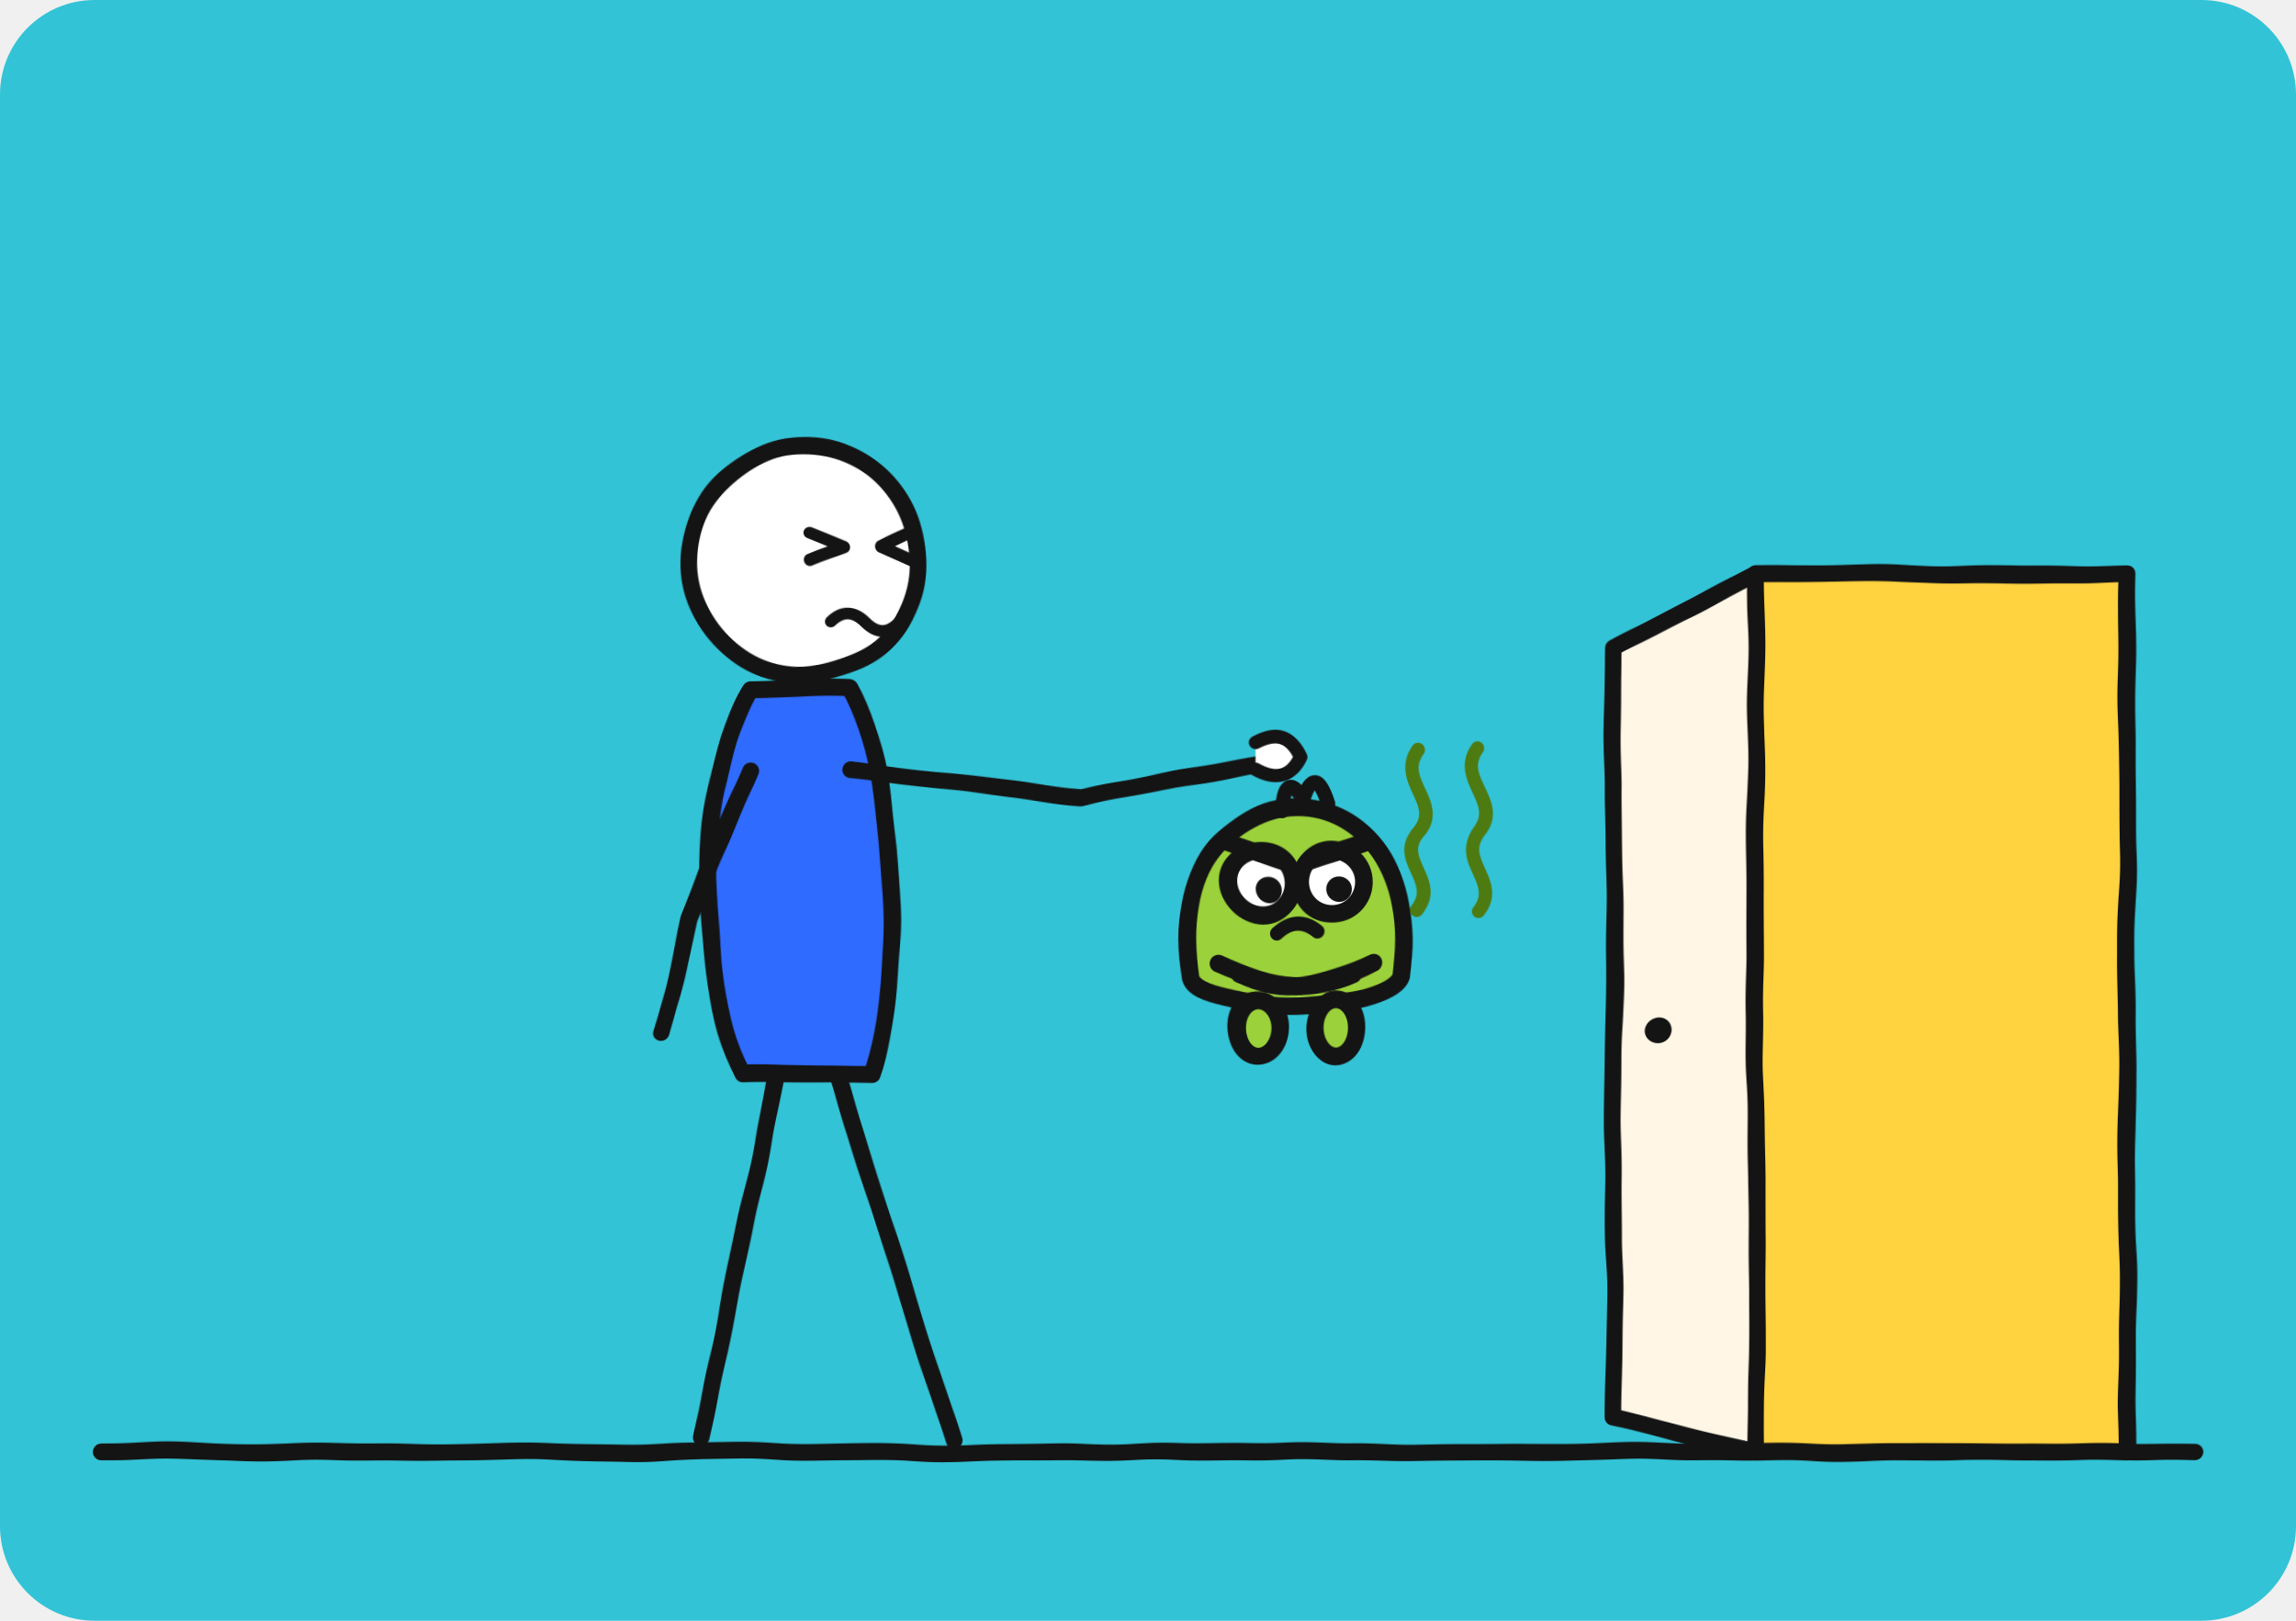
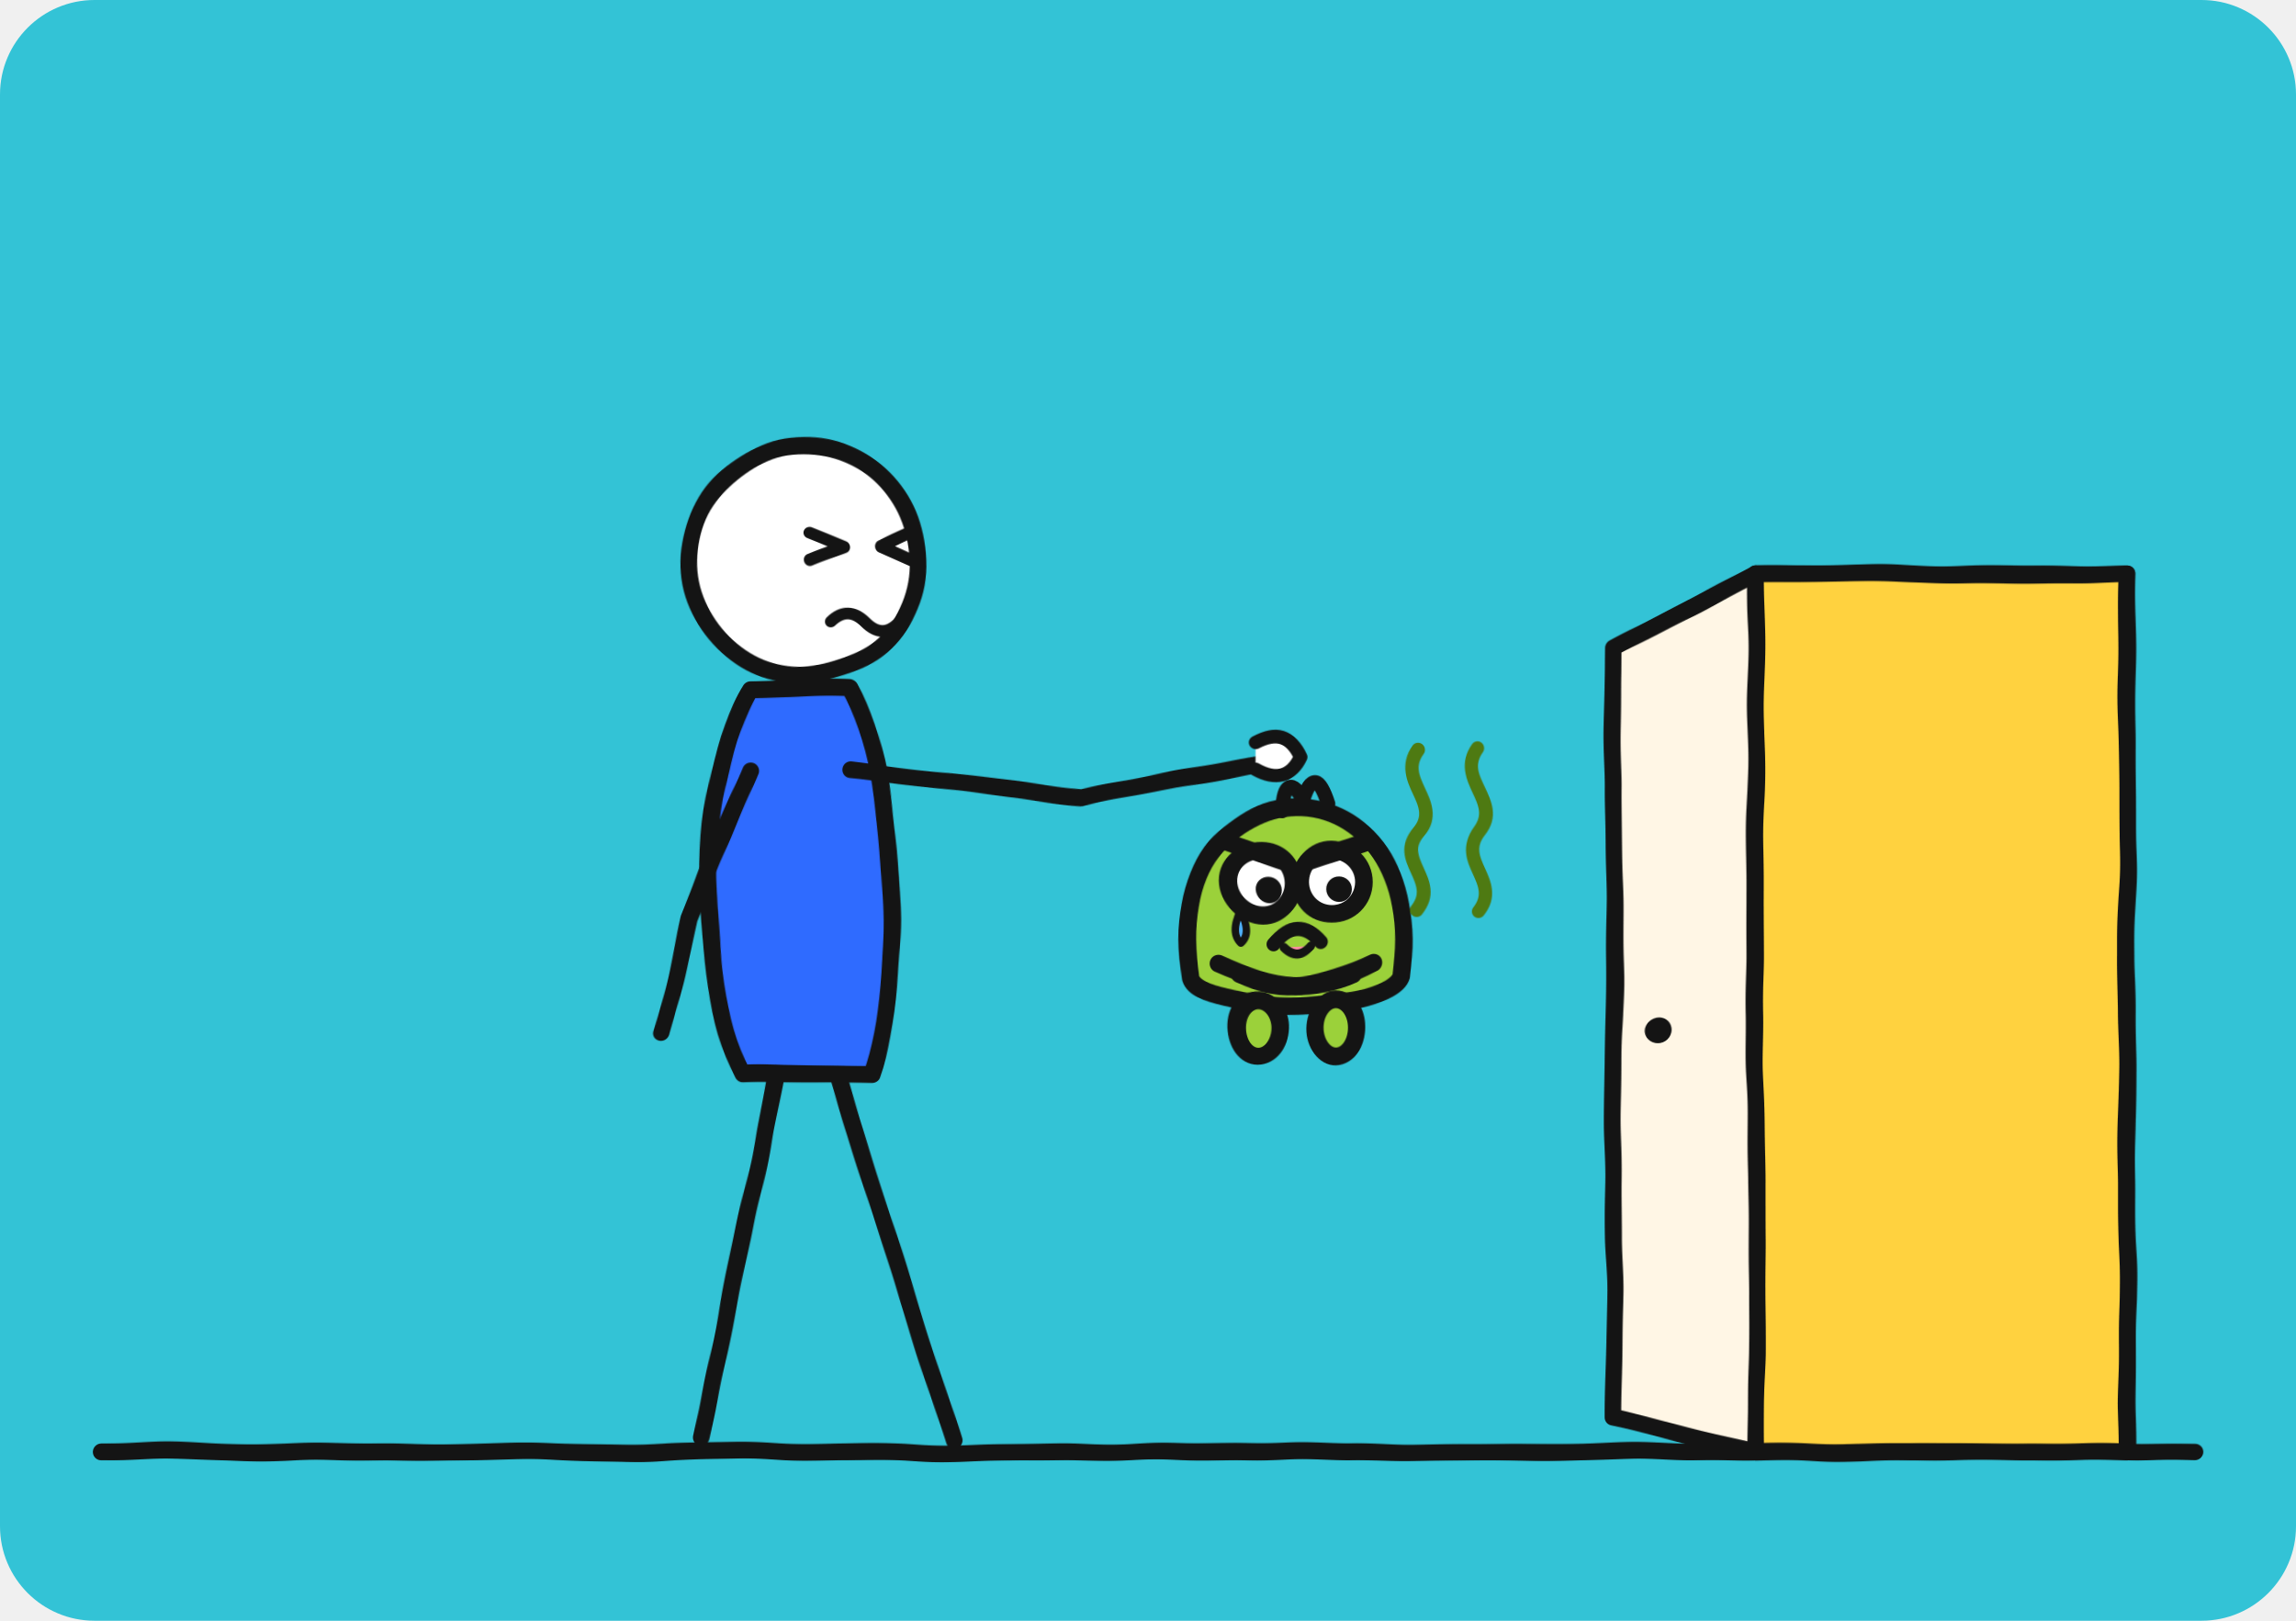
<svg xmlns="http://www.w3.org/2000/svg" viewBox="0 0 680 480" width="680" height="480">
  <defs>
    <filter id="r" x="-3%" y="-3%" width="106%" height="106%">
      <feTurbulence type="fractalNoise" baseFrequency="0.03" numOctaves="2" seed="4" />
      <feDisplacementMap in="SourceGraphic" scale="2" />
    </filter>
  </defs>
  <rect width="680" height="480" rx="28" fill="#33C3D6" />
  <g filter="url(#r)" stroke="#141414" stroke-width="5" stroke-linecap="round" stroke-linejoin="round" fill="none">
    <line x1="30" y1="430" x2="650" y2="430" />
    <rect x="520" y="170" width="110" height="260" fill="#FFD23F" />
    <rect x="520" y="170" width="110" height="260" />
    <path d="M520,170 L478,192 L478,420 L520,430 Z" fill="#FFF6E5" />
    <circle cx="491" cy="305" r="4" fill="#141414" stroke="none" />
    <circle cx="238" cy="166" r="34" fill="#fff" />
    <path d="M240,158 l10,4 l-10,4" stroke-width="3.5" />
    <path d="M270,158 l-9,4 l9,4" stroke-width="3.5" />
    <path d="M246,184 q5,-5 10,0 q5,5 10,0" stroke-width="3.5" />
    <path d="M222,204 C206,230 206,290 220,318 L258,318 C268,290 266,230 252,204 Z" fill="#2F6BFF" />
    <path d="M230,318 L208,426" />
    <path d="M248,318 L282,426" />
    <path d="M222,228 L204,272 L196,306" />
    <path d="M252,228 L320,236 L376,226" />
    <path d="M372,220 q9,-5 13,4 q-4,9 -13,4" fill="#fff" stroke-width="4" />
    <g transform="translate(384,298) scale(1.05)">
      <path d="M-30,-8 C-34,-38 -19,-56 0,-56 C19,-56 34,-38 30,-8 C27,2 -27,2 -30,-8 Z" fill="#9BD13A" />
      <path d="M-4,-55 q1,-12 6,-3 q3,-11 7,1" stroke-width="4" />
      <circle cx="-10" cy="-35" r="9" fill="#fff" />
      <circle cx="10" cy="-35" r="9" fill="#fff" />
      <circle cx="-8" cy="-33" r="3.6" fill="#141414" stroke="none" />
      <circle cx="12" cy="-33" r="3.6" fill="#141414" stroke="none" />
      <path d="M-19,-46 L-4,-41" />
      <path d="M19,-46 L4,-41" />
-       <path d="M-6,-21 q6,-5 12,0" stroke-width="4" />
+       <path d="M-7,-18 q7,-8 14,0" stroke-width="4" />
+       <path d="M-4,-17 q4,4 8,0" fill="#FF8FA3" stroke-width="2.5" />
+       <path d="M-16,-27 q-3,6 0,9 q3,-3 0,-9 Z" fill="#4FB3FF" stroke-width="2" />
      <path d="M-22,-12 Q0,-2 16,-9" />
      <path d="M22,-12 Q0,-2 -16,-9" />
      <ellipse cx="-11" cy="6" rx="6" ry="8" fill="#9BD13A" />
      <ellipse cx="11" cy="6" rx="6" ry="8" fill="#9BD13A" />
    </g>
    <path d="M420,270 c7,-9 -7,-15 0,-24 c7,-9 -7,-15 0,-24" stroke="#4E7A12" stroke-width="4" />
    <path d="M438,270 c7,-9 -7,-15 0,-24 c7,-9 -7,-15 0,-24" stroke="#4E7A12" stroke-width="4" />
  </g>
</svg>
